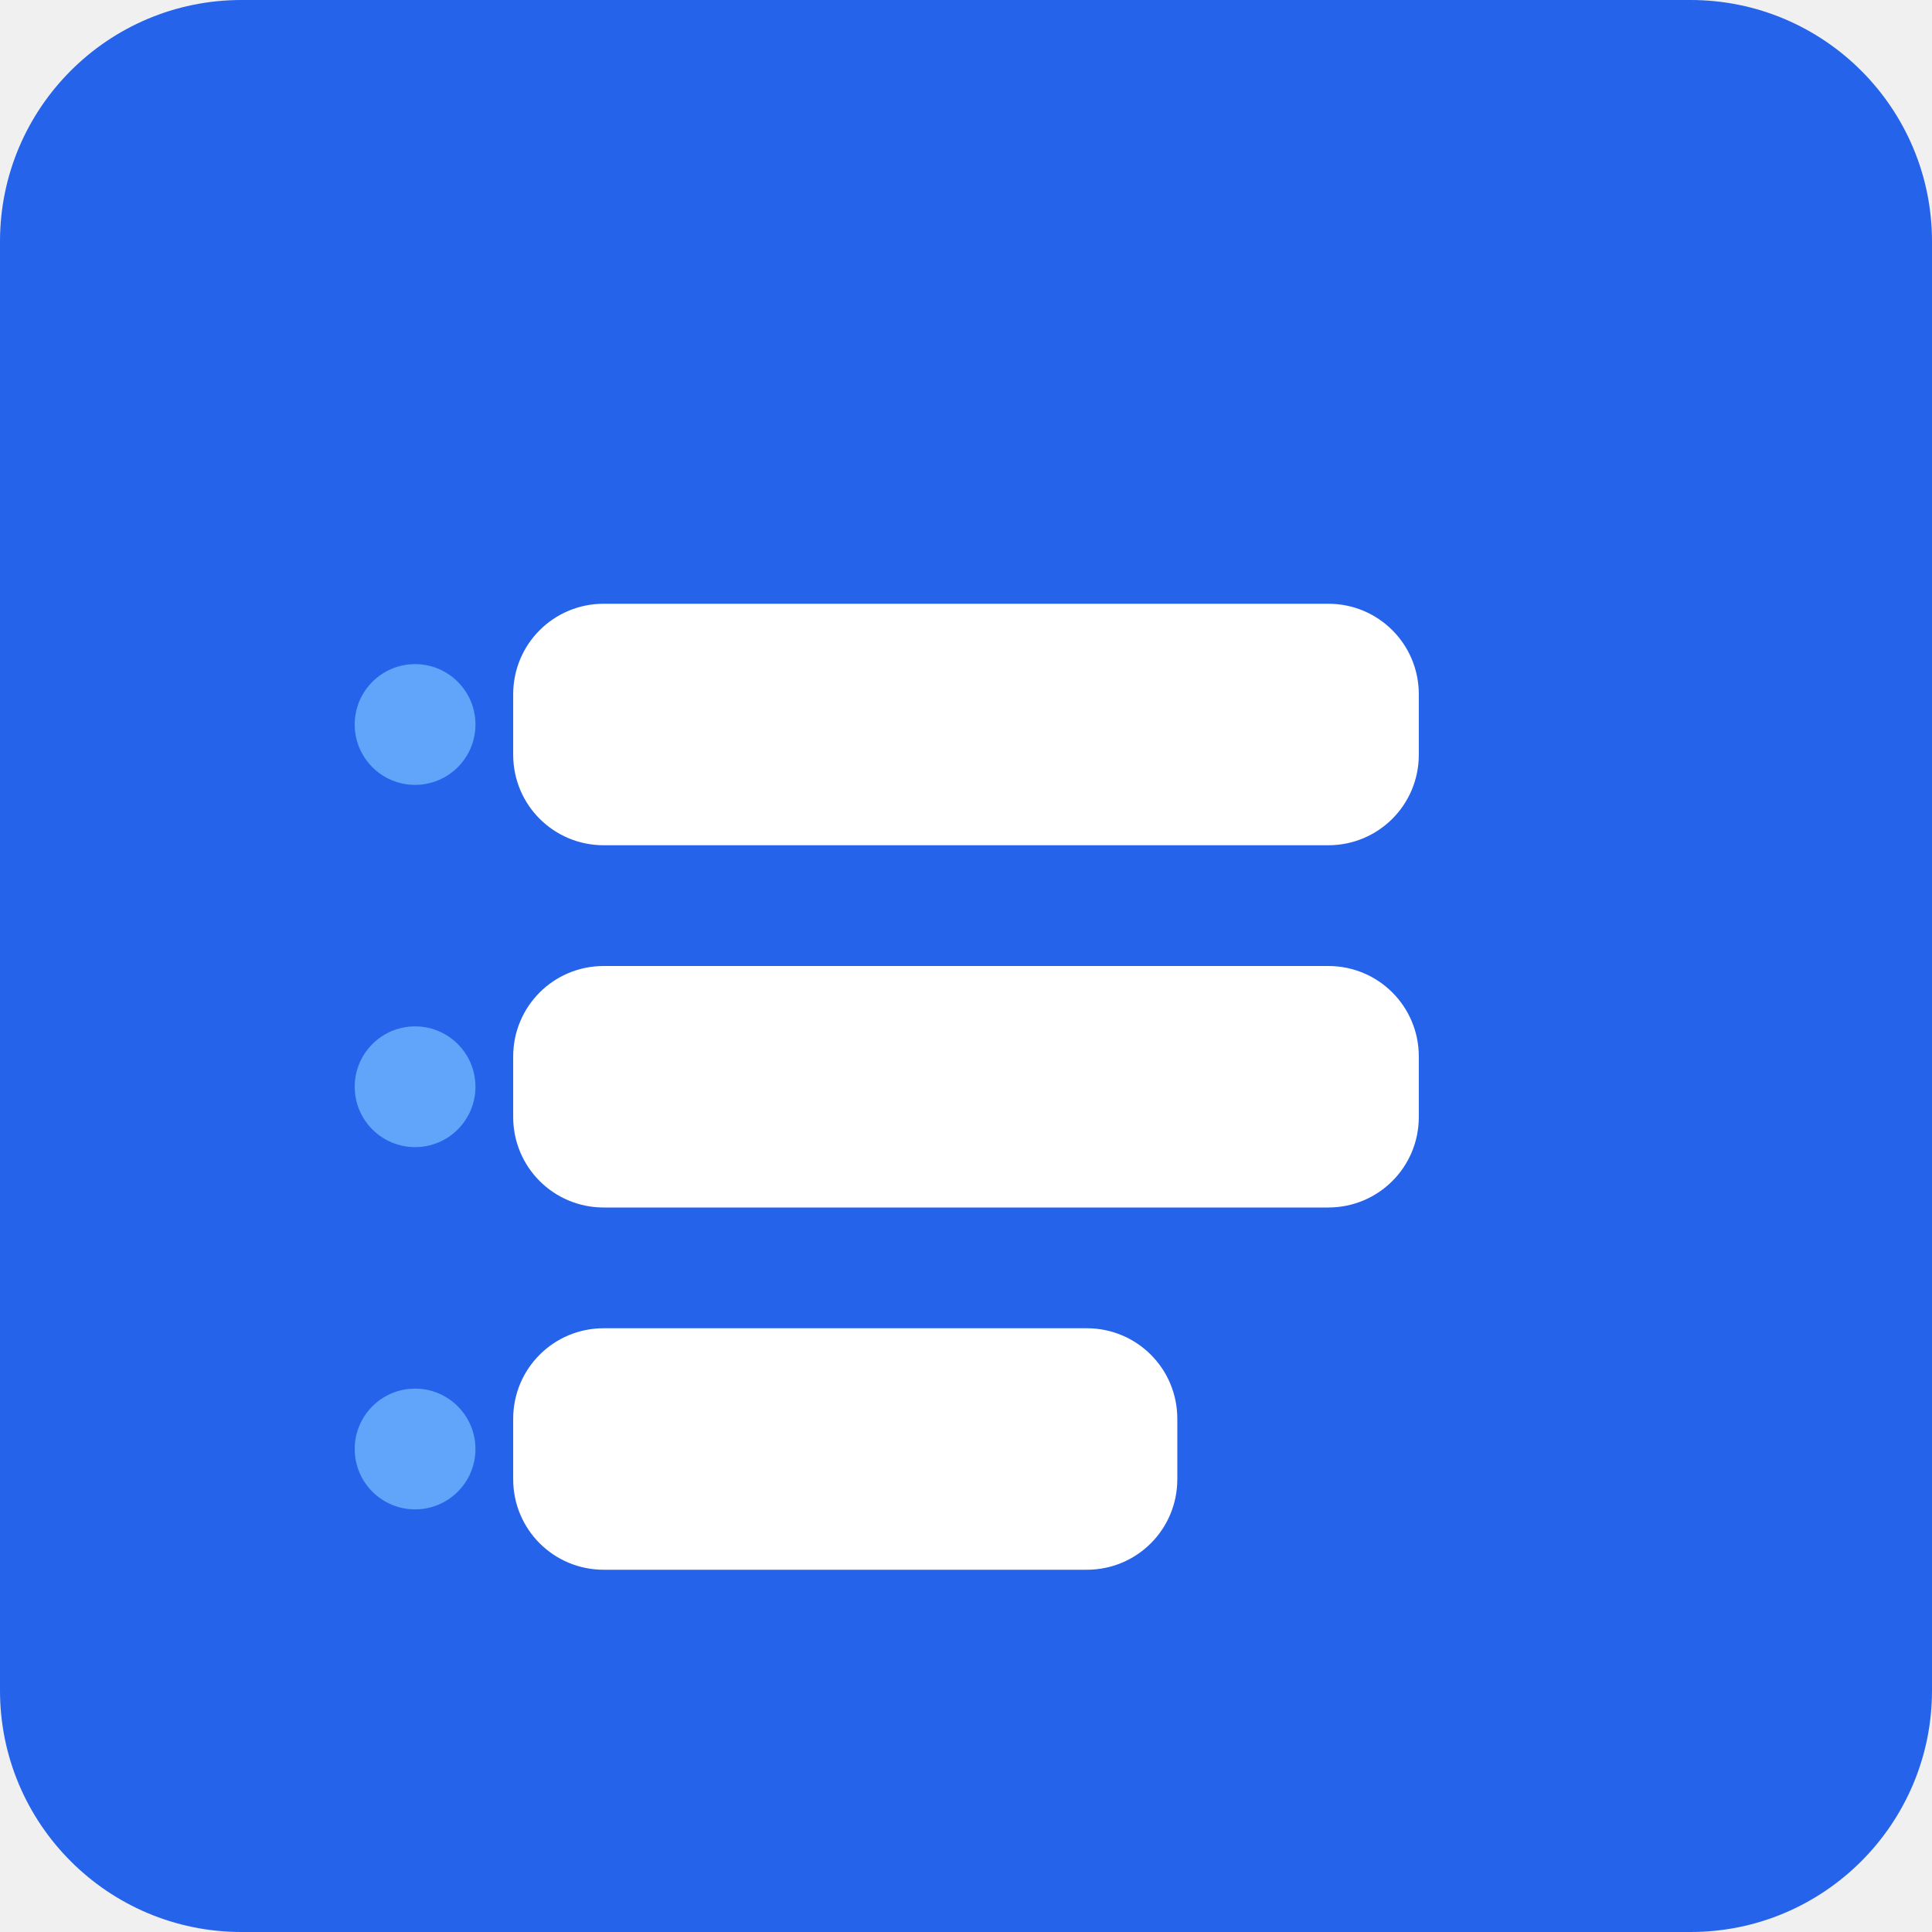
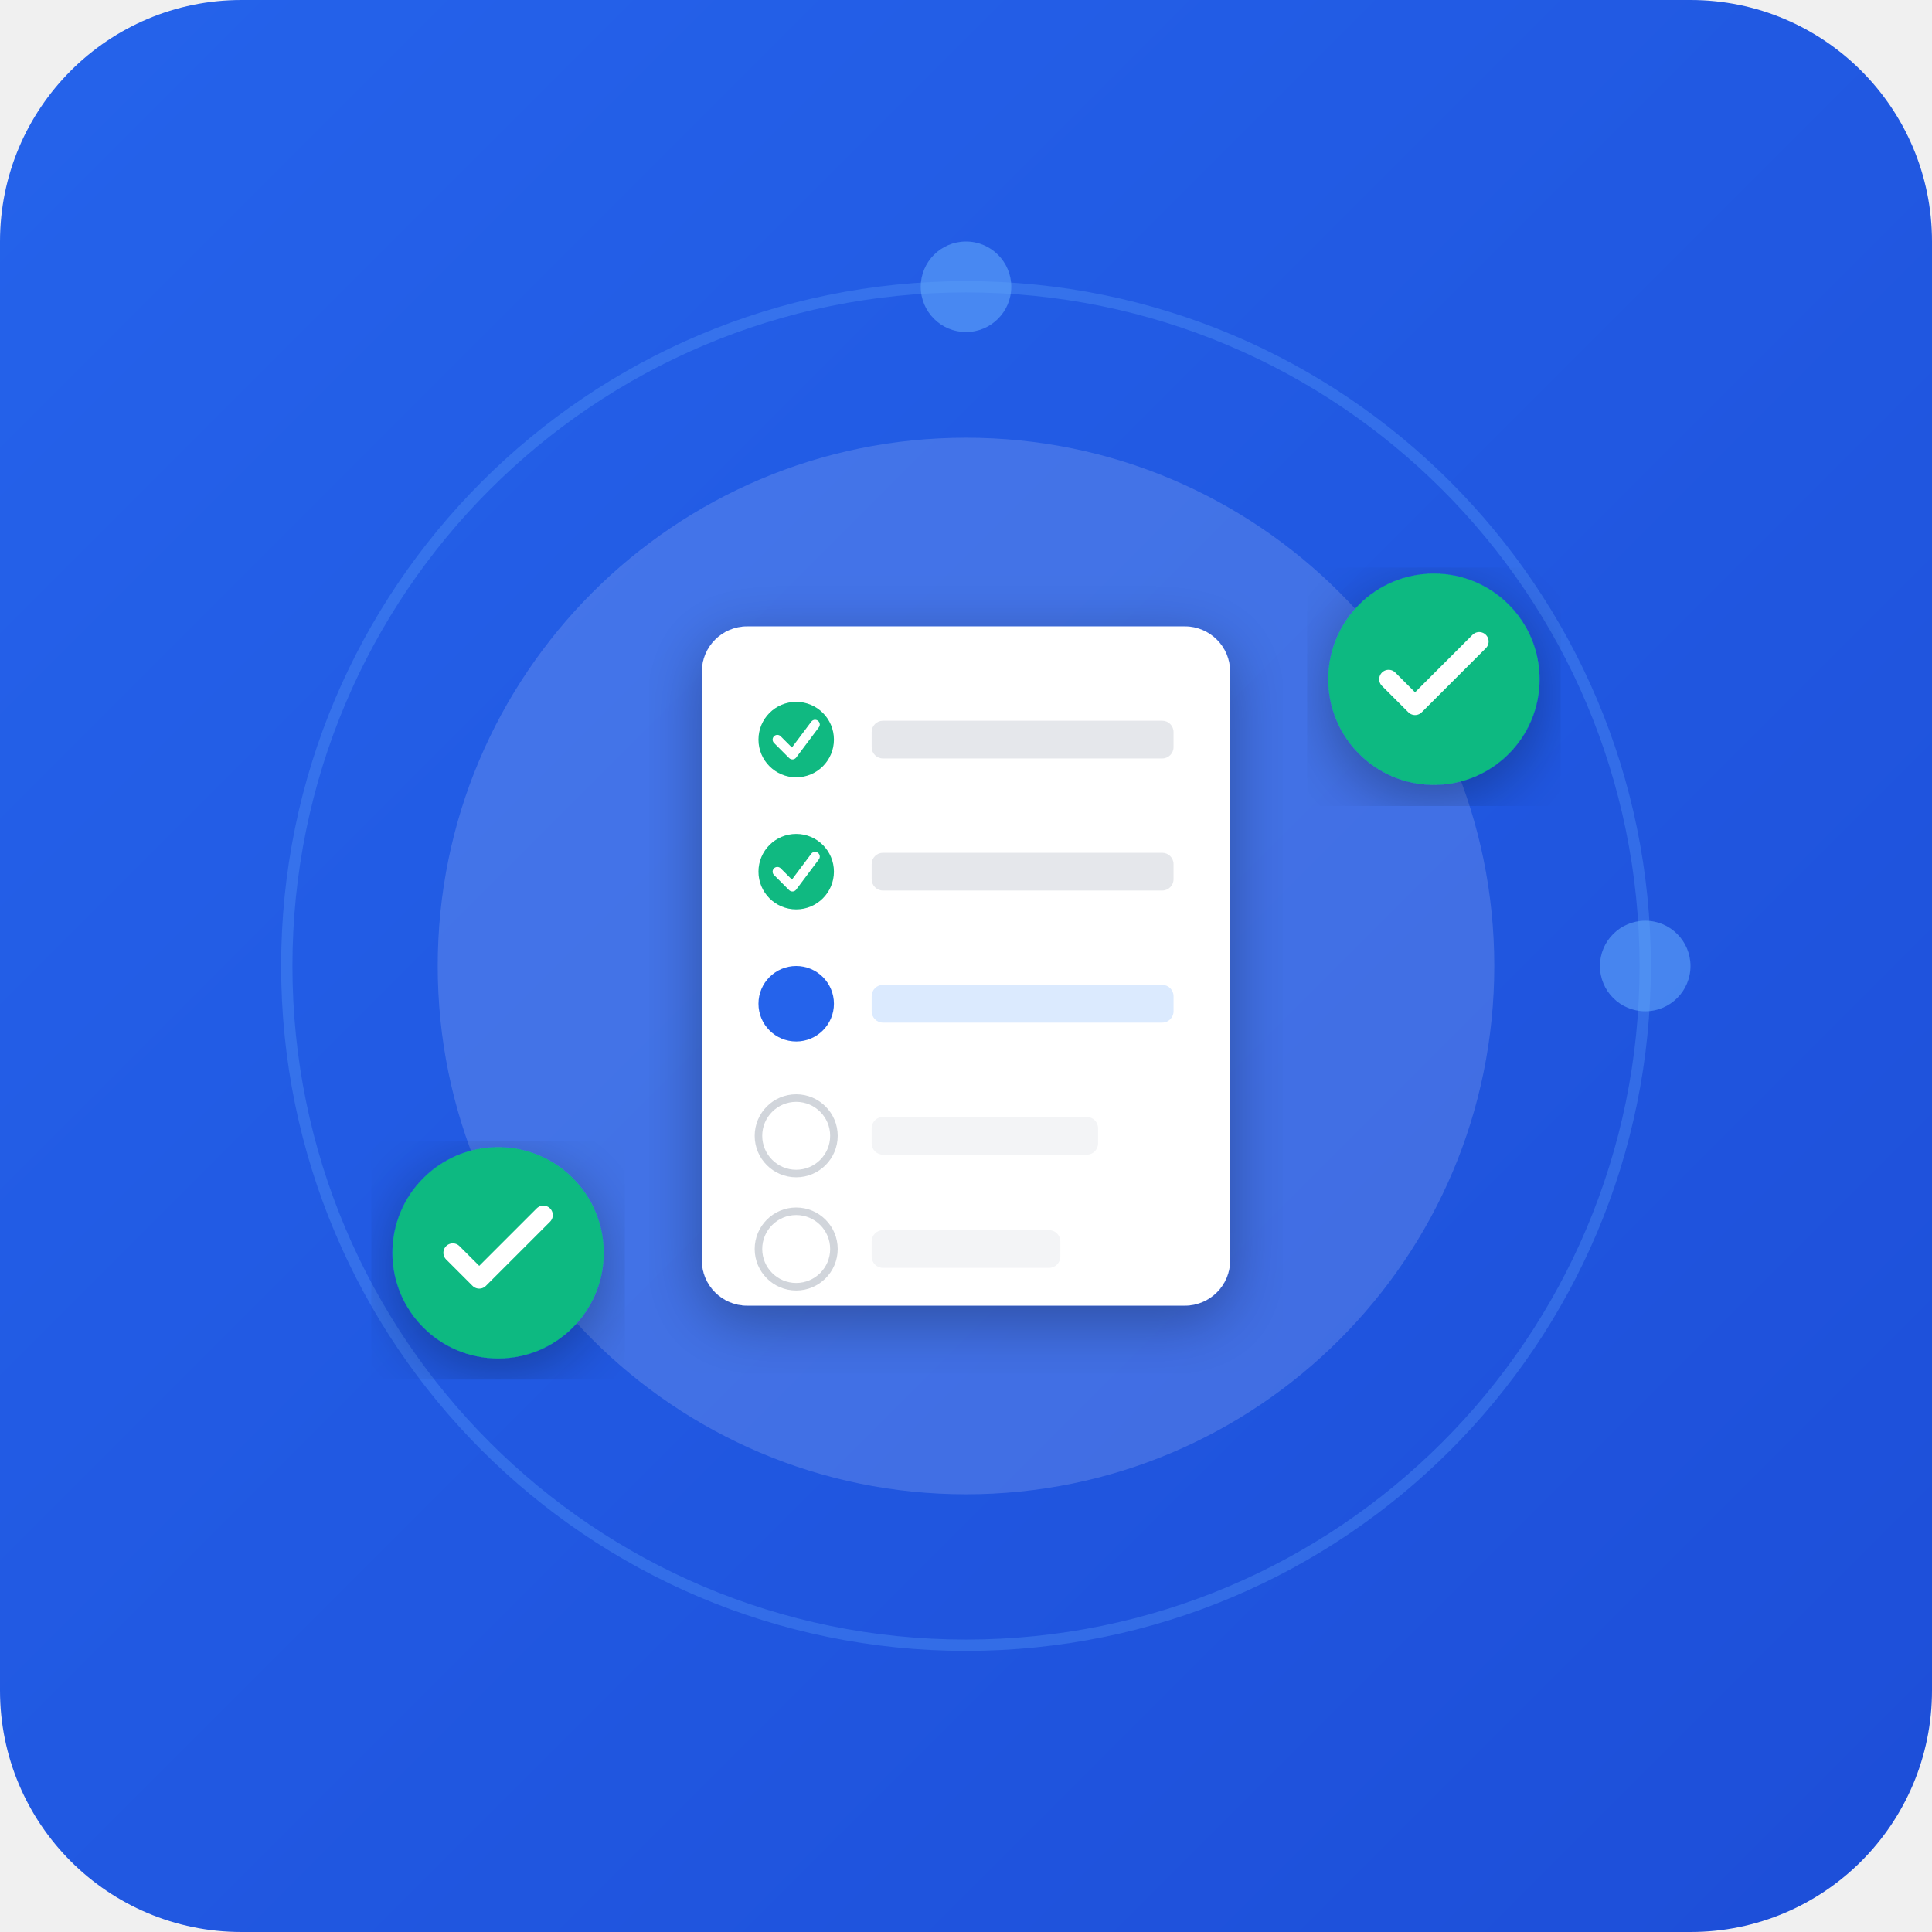
<svg xmlns="http://www.w3.org/2000/svg" viewBox="0 0 512 512">
-   <rect width="512" height="512" fill="#2563eb" rx="64" />
-   <path fill="#ffffff" d="M160 160h192c13.3 0 24 10.7 24 24v16c0 13.3-10.7 24-24 24H160c-13.3 0-24-10.7-24-24v-16c0-13.3 10.7-24 24-24zm0 96h192c13.3 0 24 10.7 24 24v16c0 13.3-10.7 24-24 24H160c-13.3 0-24-10.7-24-24v-16c0-13.3 10.7-24 24-24zm0 96h128c13.3 0 24 10.7 24 24v16c0 13.3-10.7 24-24 24H160c-13.3 0-24-10.7-24-24v-16c0-13.3 10.7-24 24-24z" />
-   <circle cx="110" cy="192" r="16" fill="#60a5fa" />
-   <circle cx="110" cy="288" r="16" fill="#60a5fa" />
-   <circle cx="110" cy="384" r="16" fill="#60a5fa" />
+   <defs>
+     <linearGradient id="bgGradient" x1="0%" y1="0%" x2="100%" y2="100%">
+       <stop offset="0%" style="stop-color:#2563eb;stop-opacity:1" />
+       <stop offset="100%" style="stop-color:#1d4ed8;stop-opacity:1" />
+     </linearGradient>
+     <filter id="shadow">
+       <feDropShadow dx="0" dy="4" stdDeviation="8" flood-opacity="0.3" />
+     </filter>
+   </defs>
+   <rect width="512" height="512" fill="url(#bgGradient)" rx="64" />
+   <circle cx="256" cy="256" r="180" fill="none" stroke="#60a5fa" stroke-width="3" opacity="0.3" />
+   <circle cx="256" cy="256" r="140" fill="#ffffff" opacity="0.15" />
+   <circle cx="380" cy="180" r="28" fill="#10b981" filter="url(#shadow)" />
+   <path d="M 368 180 L 375 187 L 392 170" fill="none" stroke="#ffffff" stroke-width="5" stroke-linecap="round" stroke-linejoin="round" />
+   <circle cx="132" cy="332" r="28" fill="#10b981" filter="url(#shadow)" />
+   <path d="M 120 332 L 127 339 L 144 322" fill="none" stroke="#ffffff" stroke-width="5" stroke-linecap="round" stroke-linejoin="round" />
+   <g transform="translate(256, 256)">
+     <rect x="-70" y="-90" width="140" height="180" rx="12" fill="#ffffff" filter="url(#shadow)" />
+     <circle cx="-45" cy="-60" r="10" fill="#10b981" />
+     <path d="M -50 -60 L -46 -56 L -40 -64" fill="none" stroke="#ffffff" stroke-width="2.5" stroke-linecap="round" stroke-linejoin="round" />
+     <rect x="-25" y="-65" width="80" height="10" rx="3" fill="#e5e7eb" />
+     <circle cx="-45" cy="-25" r="10" fill="#10b981" />
+     <path d="M -50 -25 L -46 -21 L -40 -29" fill="none" stroke="#ffffff" stroke-width="2.5" stroke-linecap="round" stroke-linejoin="round" />
+     <rect x="-25" y="-30" width="80" height="10" rx="3" fill="#e5e7eb" />
+     <circle cx="-45" cy="10" r="10" fill="#2563eb" />
+     <rect x="-25" y="5" width="80" height="10" rx="3" fill="#dbeafe" />
+     <circle cx="-45" cy="45" r="10" fill="none" stroke="#d1d5db" stroke-width="2" />
+     <rect x="-25" y="40" width="60" height="10" rx="3" fill="#f3f4f6" />
+     <circle cx="-45" cy="75" r="10" fill="none" stroke="#d1d5db" stroke-width="2" />
+     <rect x="-25" y="70" width="50" height="10" rx="3" fill="#f3f4f6" />
+   </g>
+   <circle cx="256" cy="76" r="12" fill="#60a5fa" opacity="0.6" />
+   <circle cx="436" cy="256" r="12" fill="#60a5fa" opacity="0.6" />
</svg>
